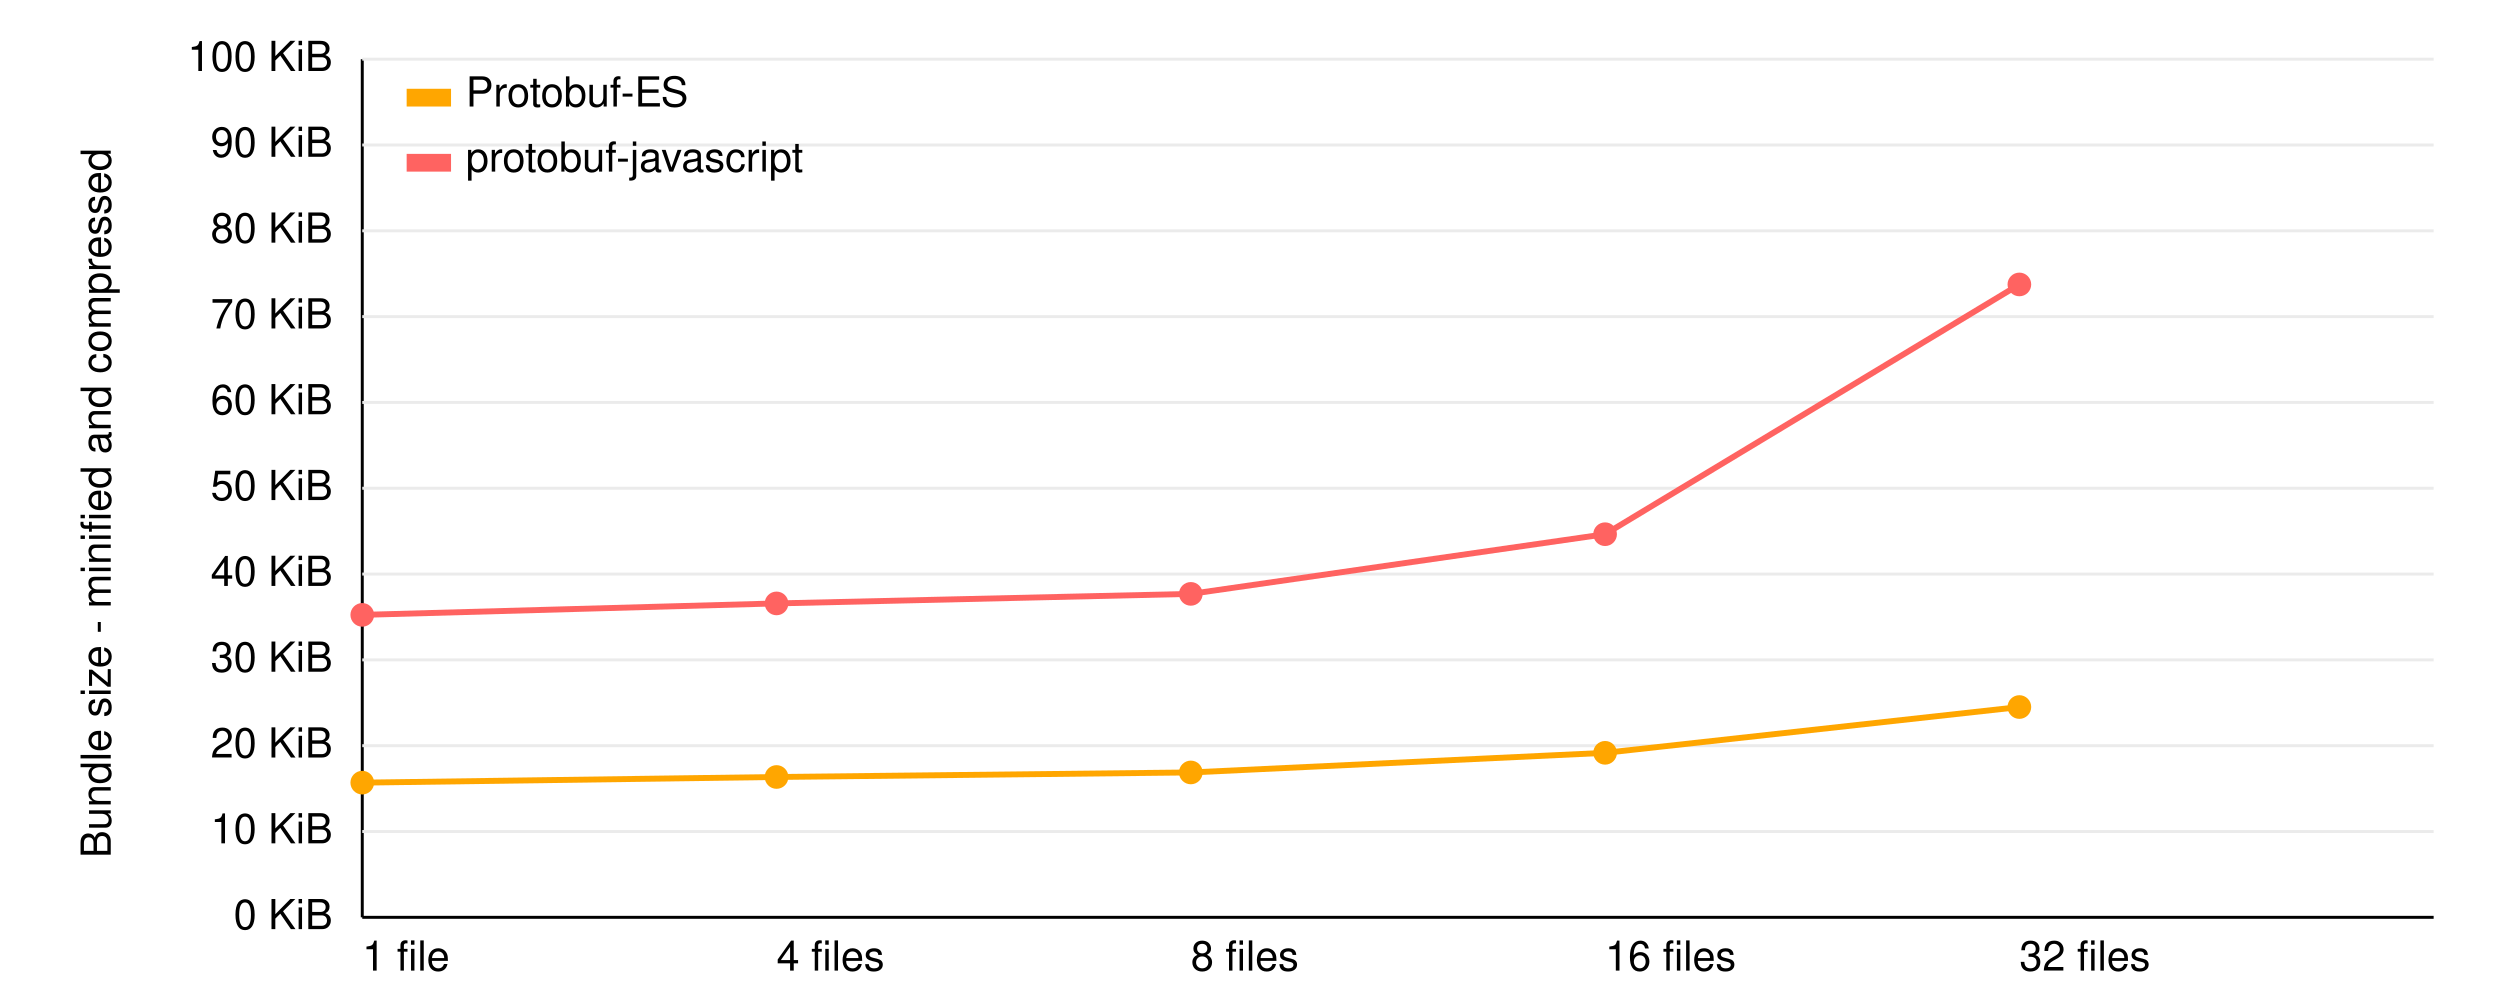
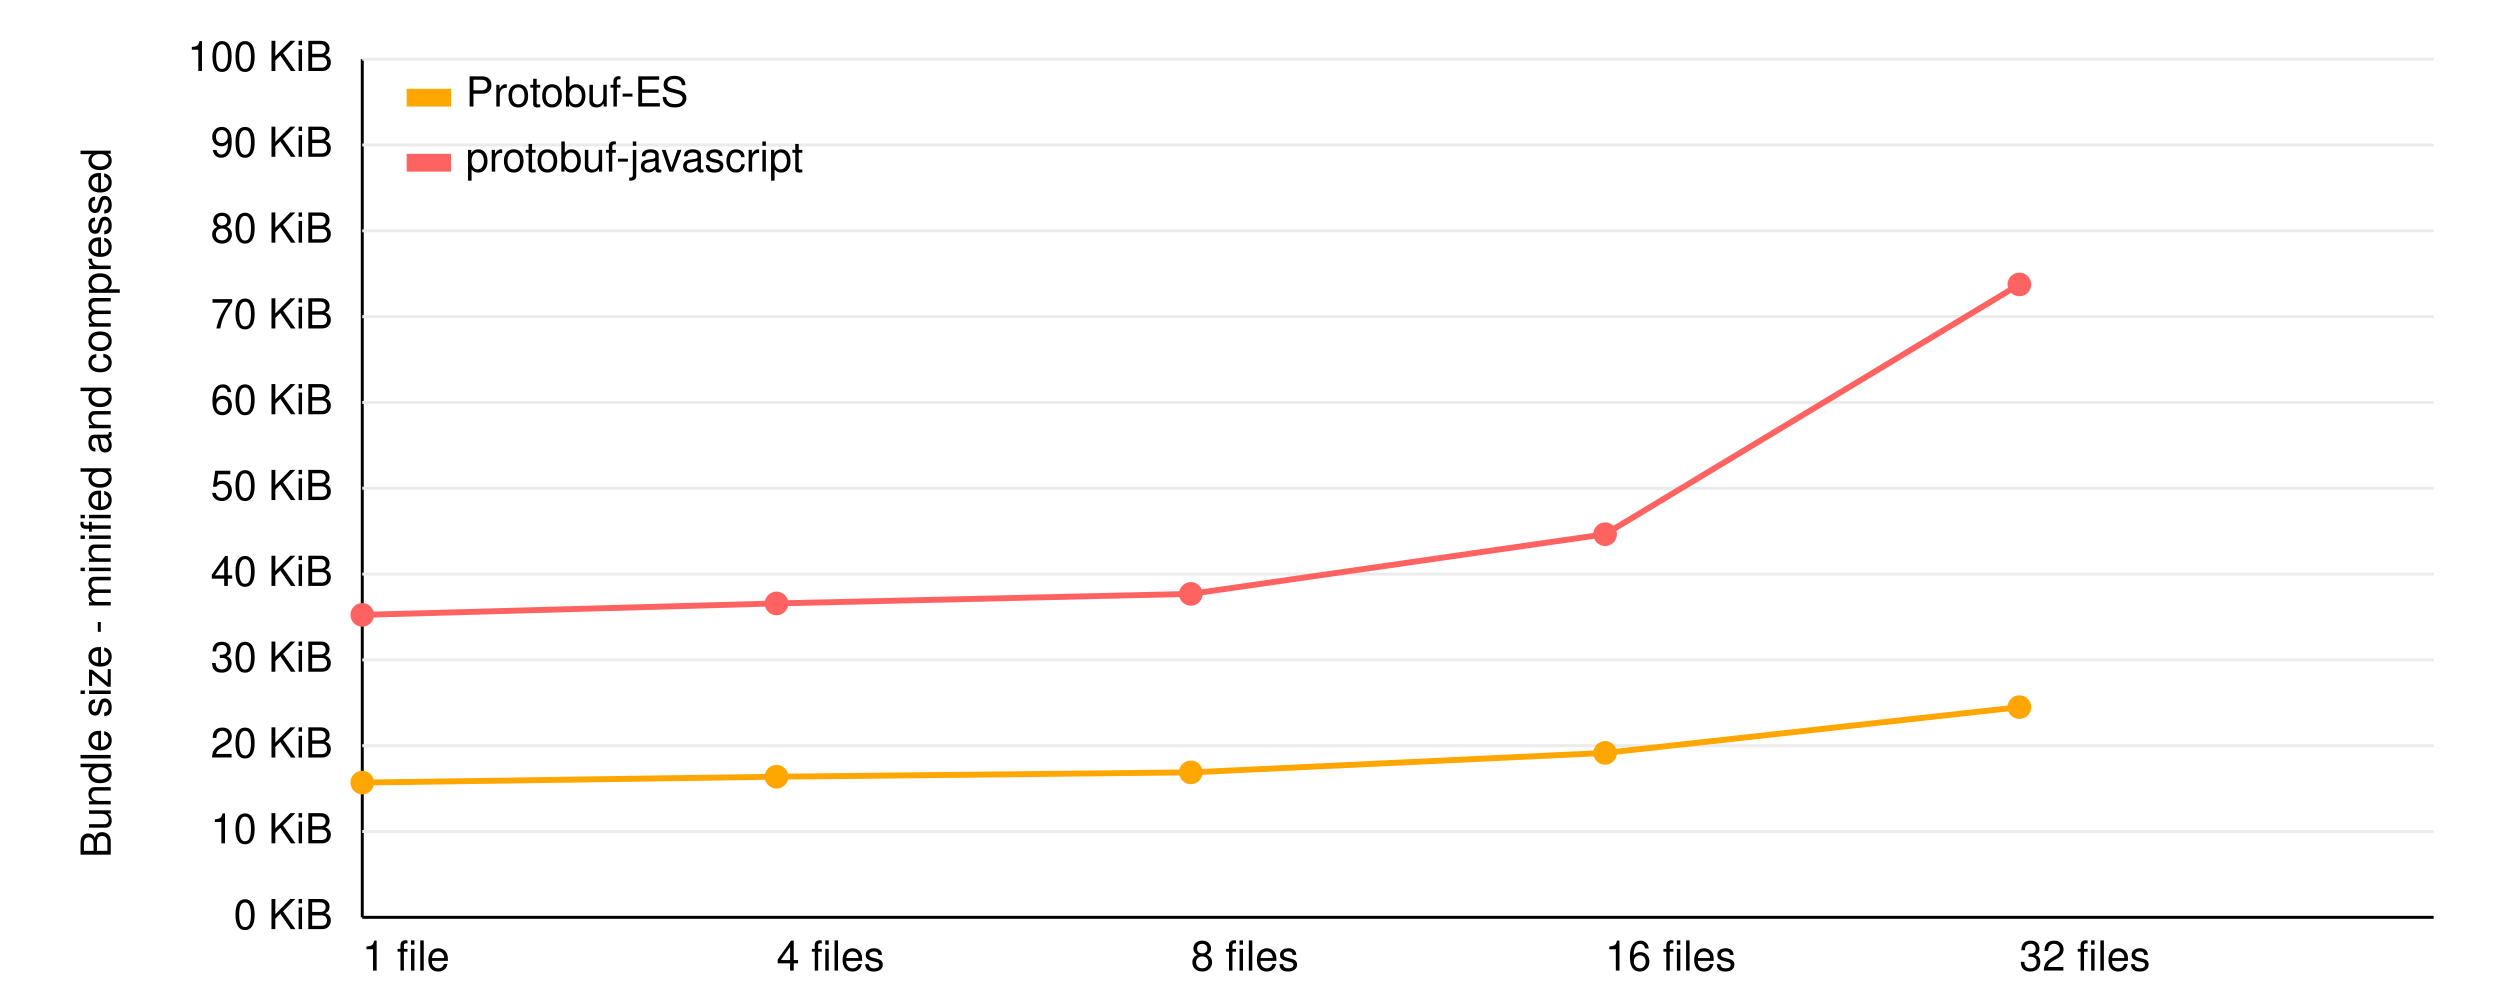
<svg xmlns="http://www.w3.org/2000/svg" version="1.1" width="820px" height="330px" viewBox="0 0 820 340" class="chart">
  <style>
      
      text {
        font: 14px Verdana, Helvetica, Arial, sans-serif;
      }
      
    </style>
  <g transform="translate(110,310)">
    <line y1="0" x2="700" stroke="black" />
    <text x="0" y="18" text-anchor="start">1 file</text>
    <text x="140" y="18" text-anchor="start">4 files</text>
    <text x="280" y="18" text-anchor="start">8 files</text>
    <text x="420" y="18" text-anchor="start">16 files</text>
    <text x="560" y="18" text-anchor="start">32 files</text>
  </g>
  <g transform="translate(110, 20)">
    <line x1="0" x2="0" y1="0" y2="290" stroke="black" />
    <g transform="rotate(-90), translate(-150,-85)">
      <text text-anchor="middle">Bundle size - minified and compressed</text>
    </g>
    <text x="-10" y="4" text-anchor="end">100 KiB</text>
    <line x1="0" x2="700" y1="0" y2="0" stroke="#ebebeb" />
    <text x="-10" y="33" text-anchor="end">90 KiB</text>
    <line x1="0" x2="700" y1="29" y2="29" stroke="#ebebeb" />
    <text x="-10" y="62" text-anchor="end">80 KiB</text>
    <line x1="0" x2="700" y1="58" y2="58" stroke="#ebebeb" />
    <text x="-10" y="91" text-anchor="end">70 KiB</text>
    <line x1="0" x2="700" y1="87" y2="87" stroke="#ebebeb" />
    <text x="-10" y="120" text-anchor="end">60 KiB</text>
    <line x1="0" x2="700" y1="116" y2="116" stroke="#ebebeb" />
    <text x="-10" y="149" text-anchor="end">50 KiB</text>
    <line x1="0" x2="700" y1="145" y2="145" stroke="#ebebeb" />
    <text x="-10" y="178" text-anchor="end">40 KiB</text>
    <line x1="0" x2="700" y1="174" y2="174" stroke="#ebebeb" />
    <text x="-10" y="207" text-anchor="end">30 KiB</text>
    <line x1="0" x2="700" y1="203" y2="203" stroke="#ebebeb" />
    <text x="-10" y="236" text-anchor="end">20 KiB</text>
    <line x1="0" x2="700" y1="232" y2="232" stroke="#ebebeb" />
    <text x="-10" y="265" text-anchor="end">10 KiB</text>
    <line x1="0" x2="700" y1="261" y2="261" stroke="#ebebeb" />
    <text x="-10" y="294" text-anchor="end">0 KiB</text>
  </g>
  <g transform="translate(110, 20)">
-     <polyline fill="none" stroke="#ffa600" stroke-width="2" points="0,244.486 140,242.575 280,241.04 420,234.407 560,218.933">
+     <polyline fill="none" stroke="#ffa600" stroke-width="2" points="0,244.461 140,242.487 280,241.012 420,234.436 560,218.97">
    </polyline>
-     <circle cx="0" cy="244.486" r="4" fill="#ffa600" />
-     <circle cx="140" cy="242.575" r="4" fill="#ffa600" />
-     <circle cx="280" cy="241.04" r="4" fill="#ffa600" />
-     <circle cx="420" cy="234.407" r="4" fill="#ffa600" />
-     <circle cx="560" cy="218.933" r="4" fill="#ffa600" />
+     <circle cx="0" cy="244.461" r="4" fill="#ffa600" />
+     <circle cx="140" cy="242.487" r="4" fill="#ffa600" />
+     <circle cx="280" cy="241.012" r="4" fill="#ffa600" />
+     <circle cx="420" cy="234.436" r="4" fill="#ffa600" />
+     <circle cx="560" cy="218.97" r="4" fill="#ffa600" />
  </g>
  <g transform="translate(110, 20)">
    <polyline fill="none" stroke="#ff6361" stroke-width="2" points="0,187.789 140,183.918 280,180.695 420,160.528 560,76.125">
    </polyline>
    <circle cx="0" cy="187.789" r="4" fill="#ff6361" />
    <circle cx="140" cy="183.918" r="4" fill="#ff6361" />
    <circle cx="280" cy="180.695" r="4" fill="#ff6361" />
    <circle cx="420" cy="160.528" r="4" fill="#ff6361" />
    <circle cx="560" cy="76.125" r="4" fill="#ff6361" />
  </g>
  <g transform="translate(125, 30)">
    <g transform="translate(0, 0)">
      <rect width="15" height="6" fill="#ffa600" />
      <text x="20" y="6">Protobuf-ES</text>
    </g>
    <g transform="translate(0, 22)">
      <rect width="15" height="6" fill="#ff6361" />
      <text x="20" y="6">protobuf-javascript</text>
    </g>
  </g>
</svg>
